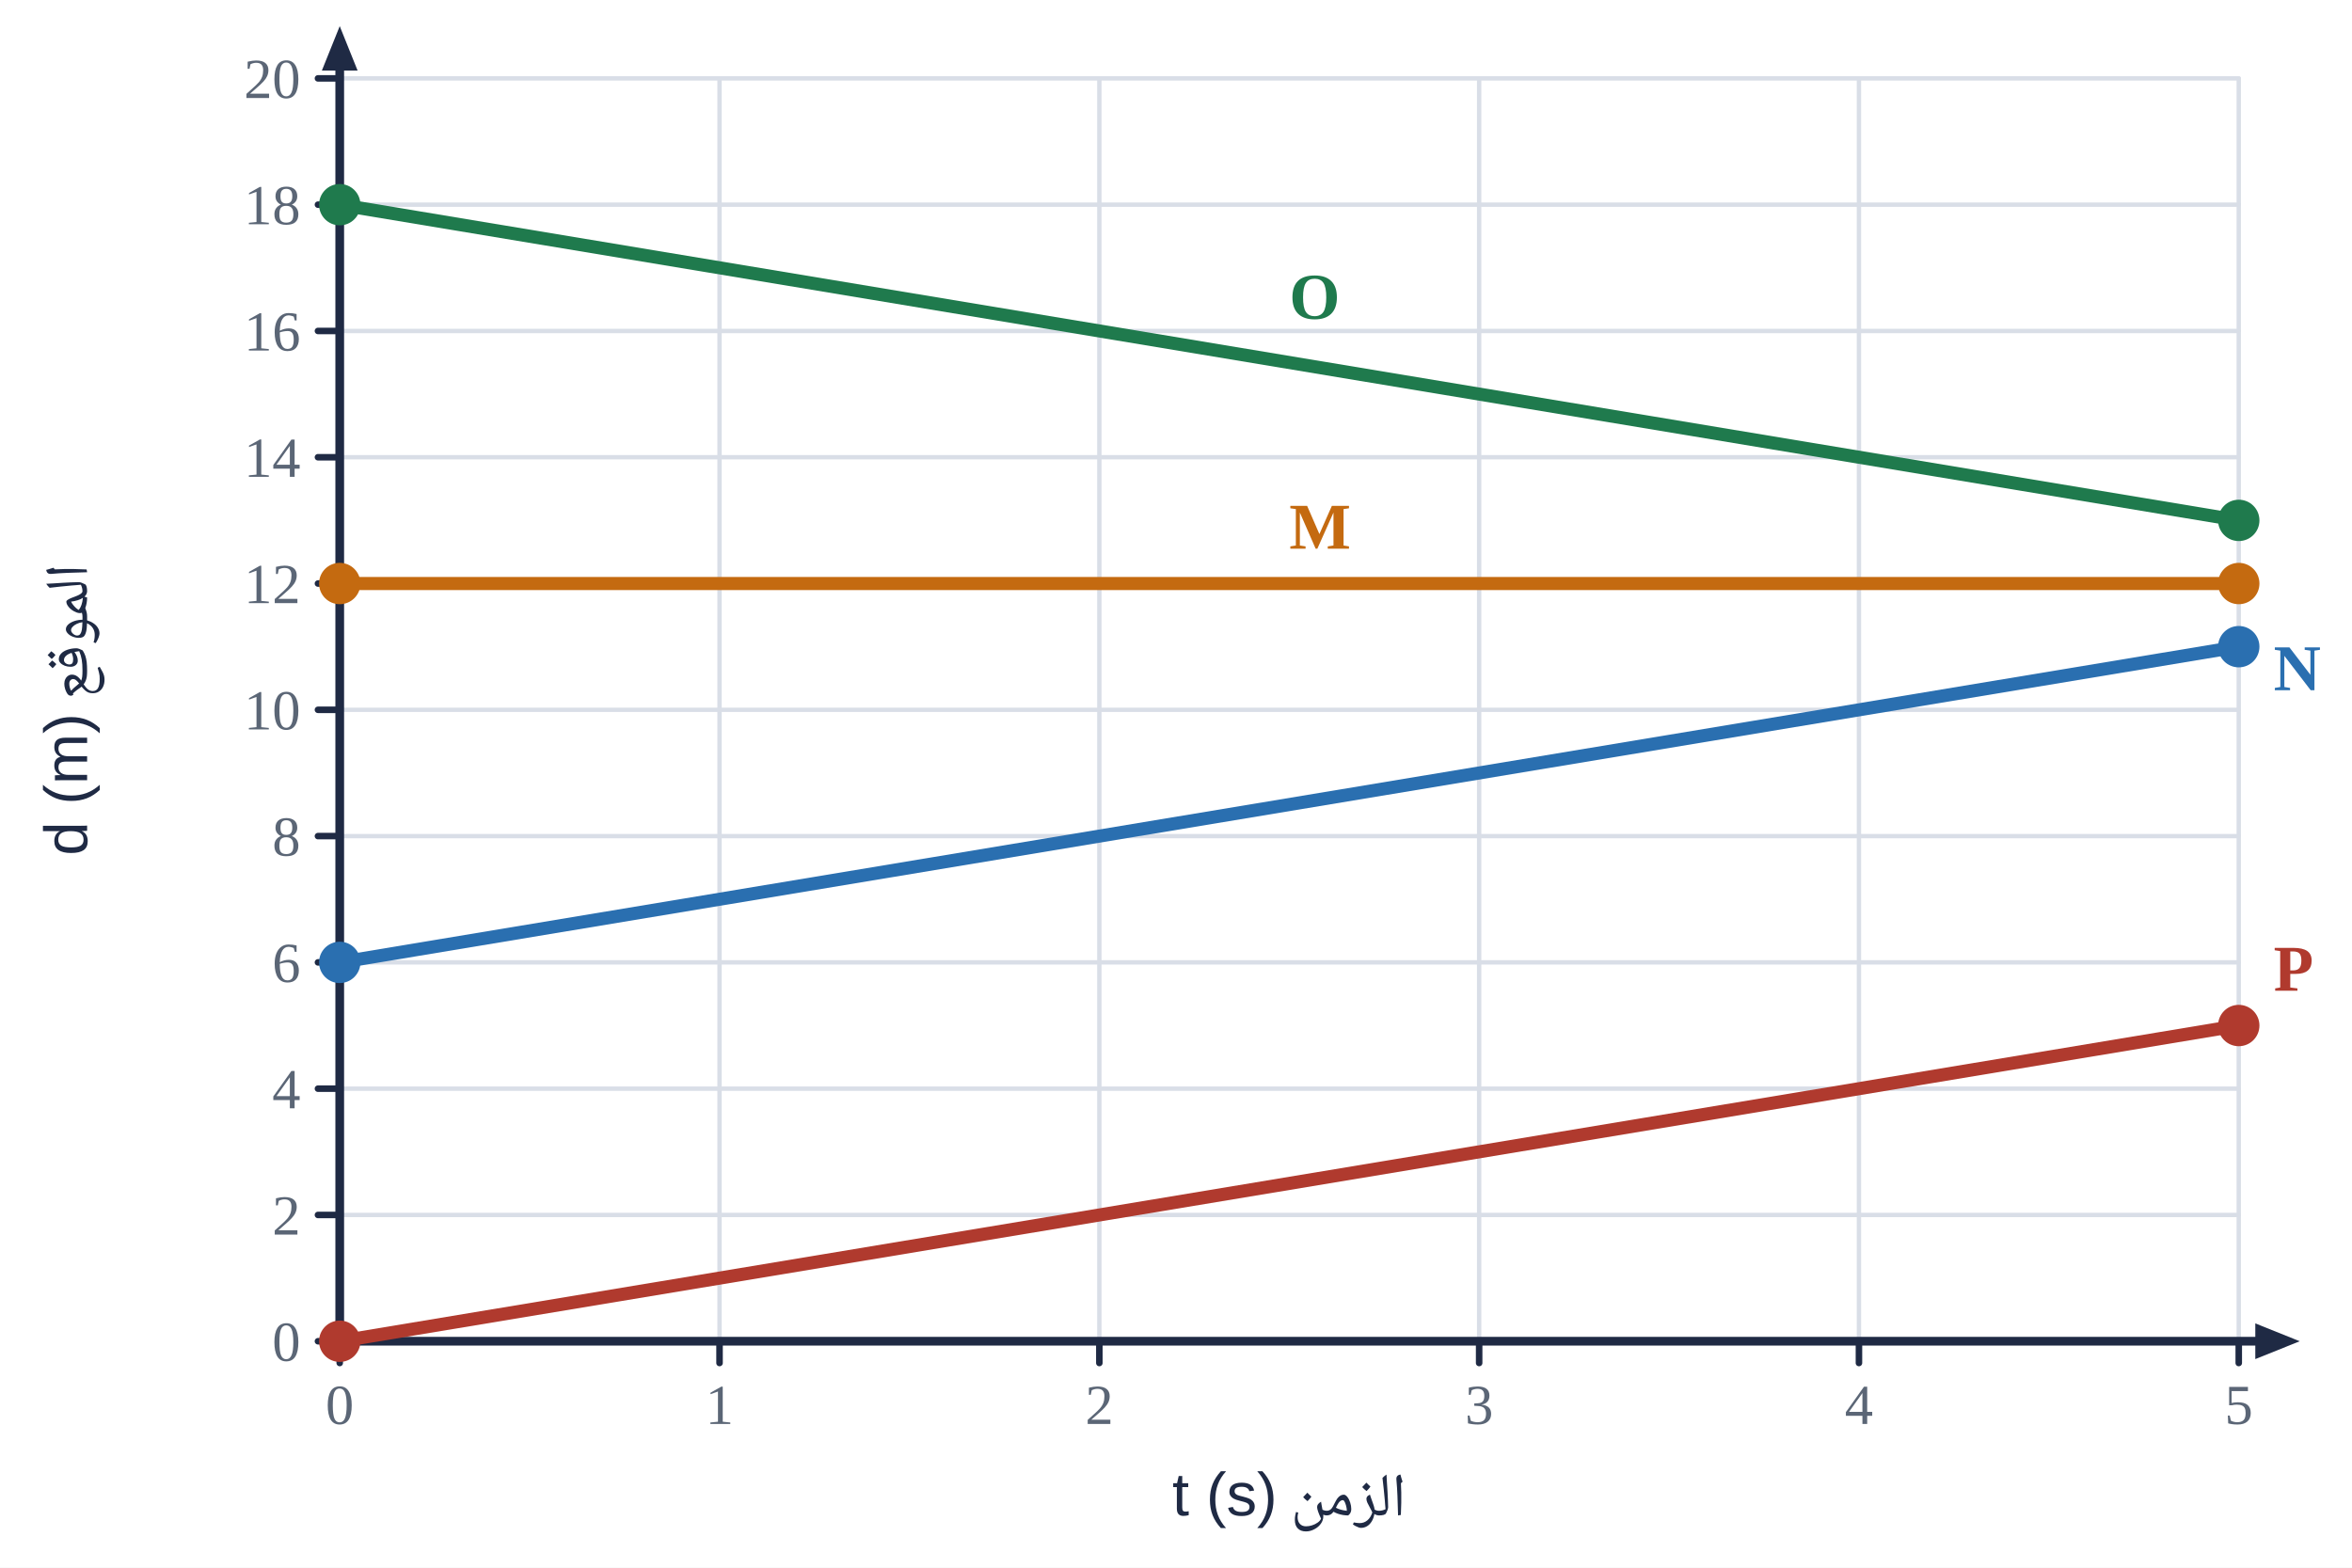
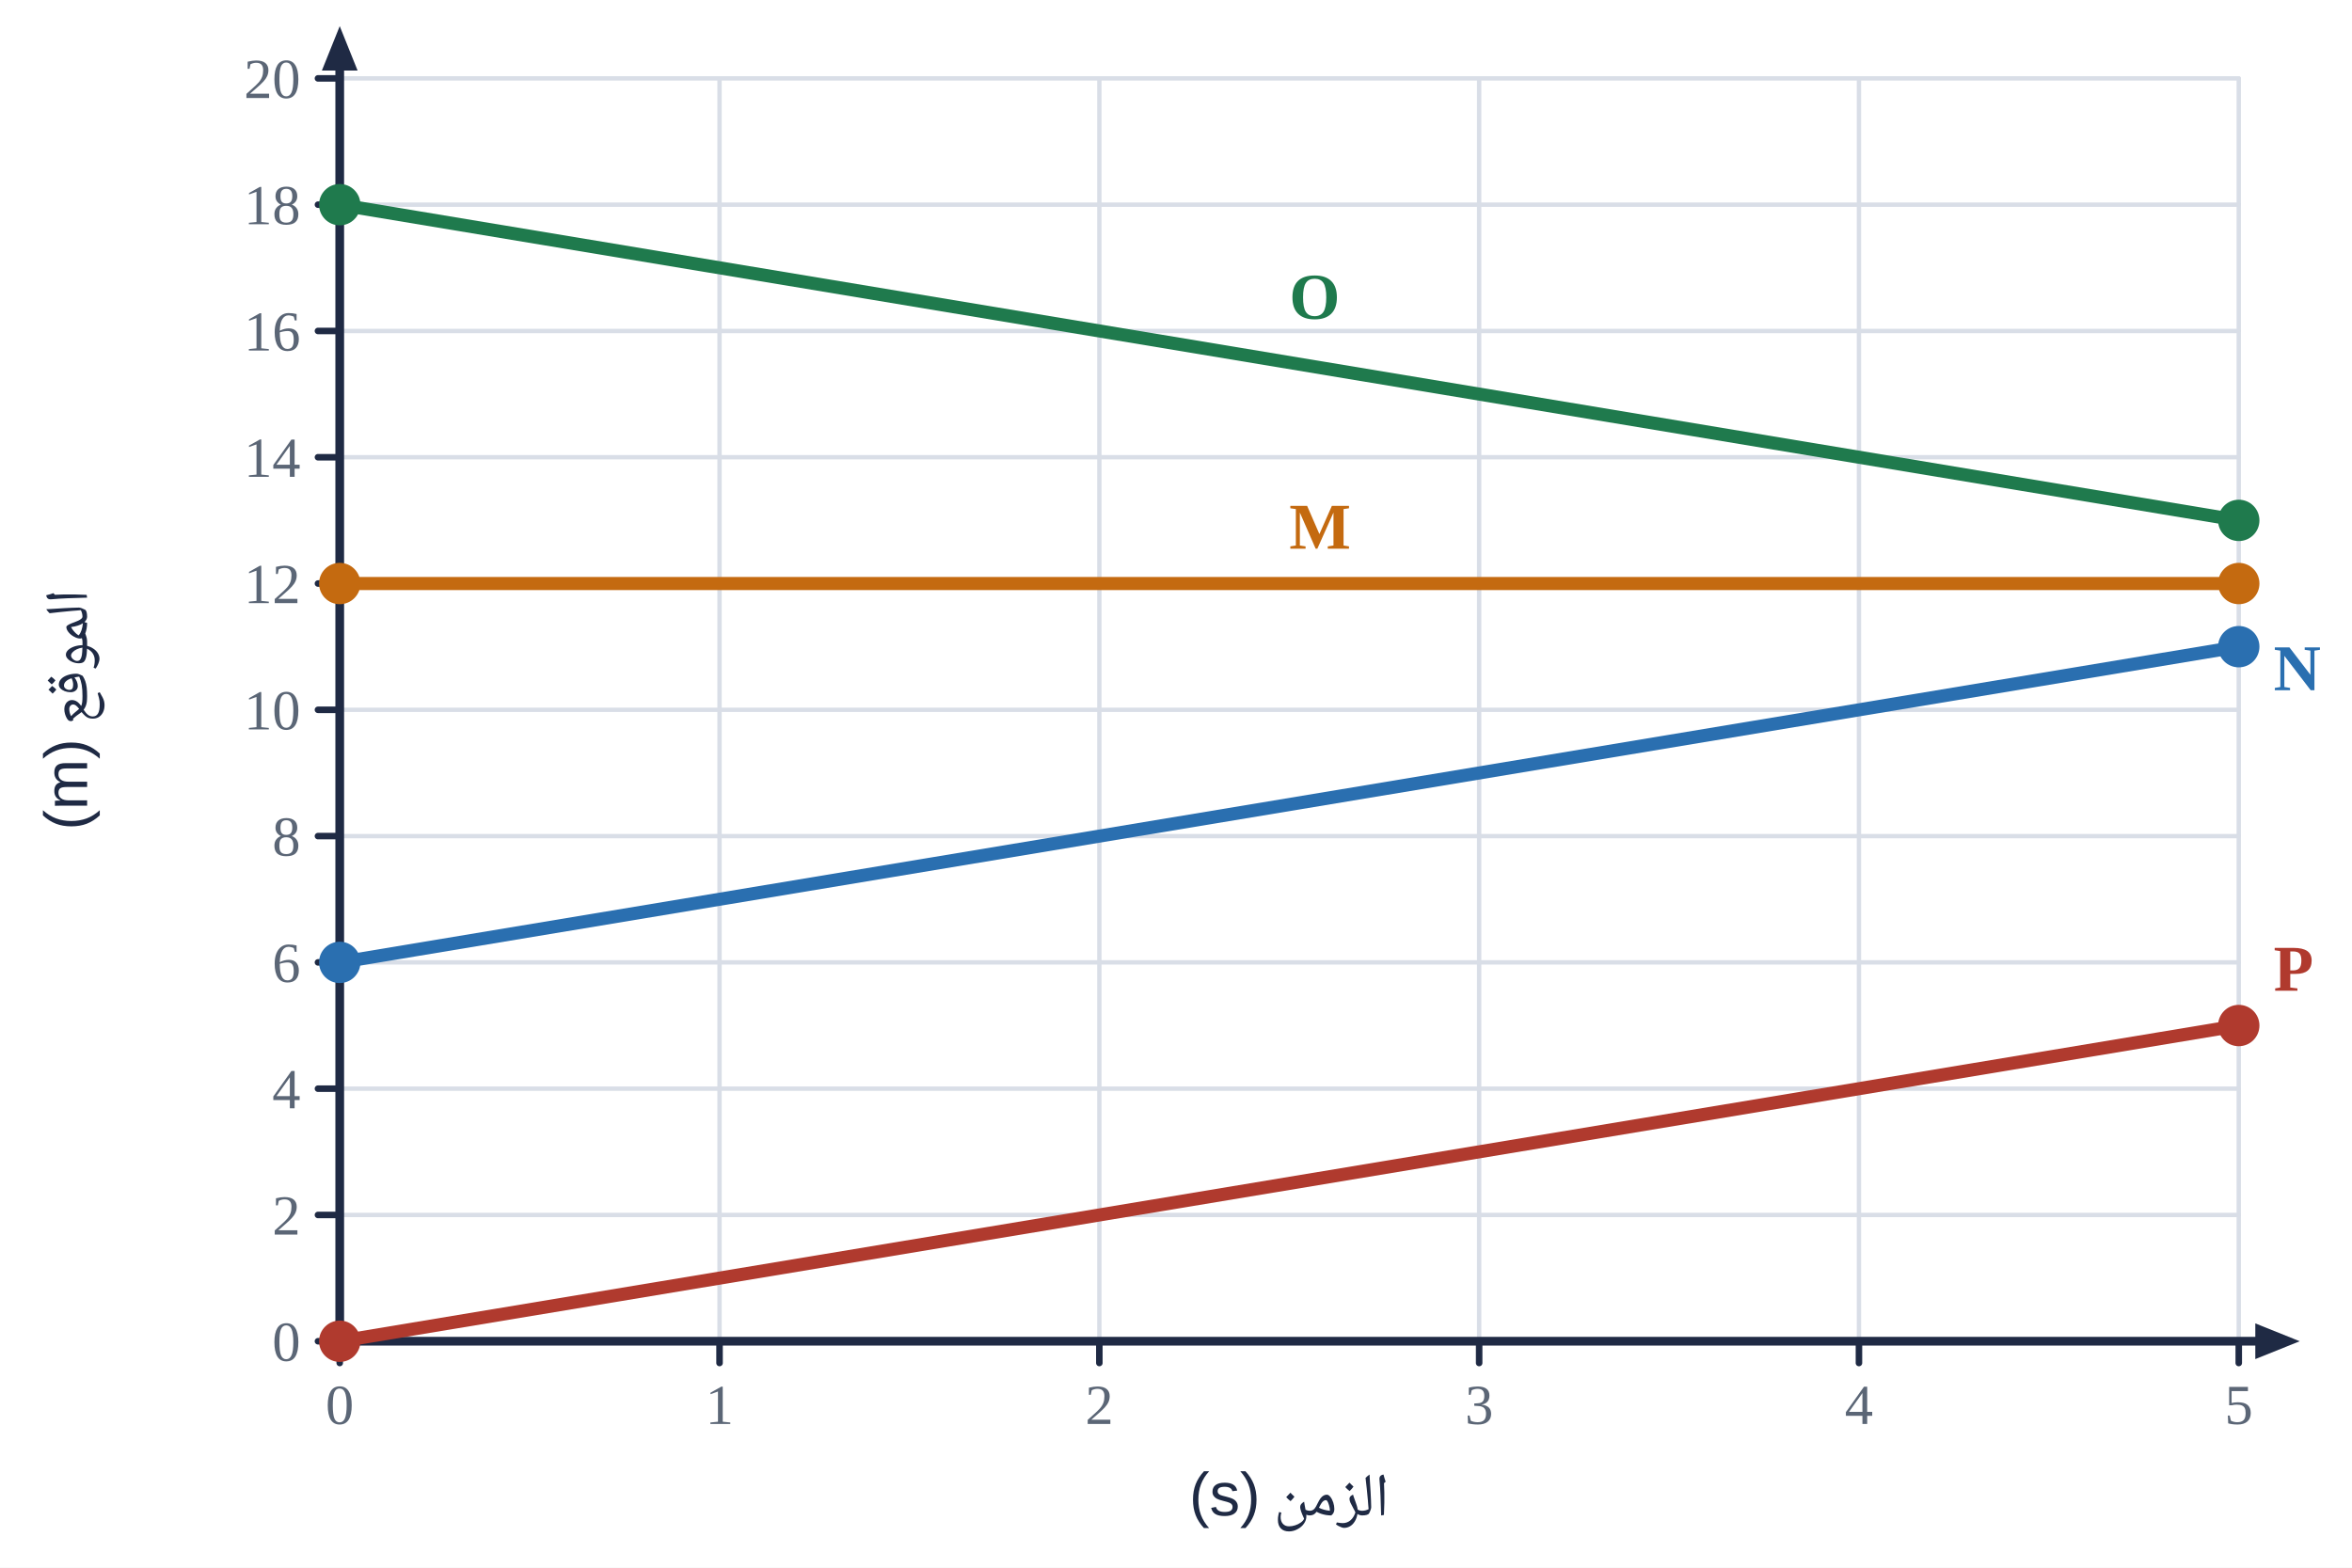
<svg xmlns="http://www.w3.org/2000/svg" viewBox="0 0 540 360" width="540" height="360">
  <rect width="540" height="360" fill="#fff" />
  <line x1="78.0" y1="18.0" x2="78.0" y2="308.0" stroke="#d9dee7" stroke-width="1" stroke-linecap="round" />
  <line x1="165.2" y1="18.0" x2="165.2" y2="308.0" stroke="#d9dee7" stroke-width="1" stroke-linecap="round" />
  <line x1="252.4" y1="18.0" x2="252.4" y2="308.0" stroke="#d9dee7" stroke-width="1" stroke-linecap="round" />
  <line x1="339.6" y1="18.0" x2="339.6" y2="308.0" stroke="#d9dee7" stroke-width="1" stroke-linecap="round" />
  <line x1="426.8" y1="18.0" x2="426.8" y2="308.0" stroke="#d9dee7" stroke-width="1" stroke-linecap="round" />
  <line x1="514.0" y1="18.0" x2="514.0" y2="308.0" stroke="#d9dee7" stroke-width="1" stroke-linecap="round" />
  <line x1="78.0" y1="308.0" x2="514.0" y2="308.0" stroke="#d9dee7" stroke-width="1" stroke-linecap="round" />
  <line x1="78.0" y1="279.0" x2="514.0" y2="279.0" stroke="#d9dee7" stroke-width="1" stroke-linecap="round" />
  <line x1="78.0" y1="250.0" x2="514.0" y2="250.0" stroke="#d9dee7" stroke-width="1" stroke-linecap="round" />
  <line x1="78.0" y1="221.0" x2="514.0" y2="221.0" stroke="#d9dee7" stroke-width="1" stroke-linecap="round" />
  <line x1="78.0" y1="192.0" x2="514.0" y2="192.0" stroke="#d9dee7" stroke-width="1" stroke-linecap="round" />
  <line x1="78.0" y1="163.0" x2="514.0" y2="163.0" stroke="#d9dee7" stroke-width="1" stroke-linecap="round" />
  <line x1="78.0" y1="134.0" x2="514.0" y2="134.0" stroke="#d9dee7" stroke-width="1" stroke-linecap="round" />
  <line x1="78.0" y1="105.0" x2="514.0" y2="105.0" stroke="#d9dee7" stroke-width="1" stroke-linecap="round" />
  <line x1="78.0" y1="76.0" x2="514.0" y2="76.0" stroke="#d9dee7" stroke-width="1" stroke-linecap="round" />
  <line x1="78.0" y1="47.0" x2="514.0" y2="47.0" stroke="#d9dee7" stroke-width="1" stroke-linecap="round" />
  <line x1="78.0" y1="18.0" x2="514.0" y2="18.0" stroke="#d9dee7" stroke-width="1" stroke-linecap="round" />
  <line x1="78.0" y1="308.0" x2="521.4" y2="308.0" stroke="#1f2a44" stroke-width="2" stroke-linecap="round" />
  <polygon points="528.0,308.0 517.8,312.1 517.8,303.9" fill="#1f2a44" />
  <line x1="78.0" y1="308.0" x2="78.0" y2="12.6" stroke="#1f2a44" stroke-width="2" stroke-linecap="round" />
  <polygon points="78.0,6.0 82.1,16.2 73.9,16.2" fill="#1f2a44" />
  <line x1="78.0" y1="308.0" x2="78.0" y2="313.0" stroke="#1f2a44" stroke-width="1.5" stroke-linecap="round" />
  <text x="78.0" y="327.0" text-anchor="middle" font-size="13" fill="#5b6676" font-weight="normal" font-family="'Times New Roman',Times,serif">0</text>
  <line x1="165.2" y1="308.0" x2="165.2" y2="313.0" stroke="#1f2a44" stroke-width="1.5" stroke-linecap="round" />
  <text x="165.2" y="327.0" text-anchor="middle" font-size="13" fill="#5b6676" font-weight="normal" font-family="'Times New Roman',Times,serif">1</text>
  <line x1="252.4" y1="308.0" x2="252.4" y2="313.0" stroke="#1f2a44" stroke-width="1.5" stroke-linecap="round" />
  <text x="252.4" y="327.0" text-anchor="middle" font-size="13" fill="#5b6676" font-weight="normal" font-family="'Times New Roman',Times,serif">2</text>
  <line x1="339.6" y1="308.0" x2="339.6" y2="313.0" stroke="#1f2a44" stroke-width="1.5" stroke-linecap="round" />
  <text x="339.6" y="327.0" text-anchor="middle" font-size="13" fill="#5b6676" font-weight="normal" font-family="'Times New Roman',Times,serif">3</text>
  <line x1="426.8" y1="308.0" x2="426.8" y2="313.0" stroke="#1f2a44" stroke-width="1.5" stroke-linecap="round" />
  <text x="426.8" y="327.0" text-anchor="middle" font-size="13" fill="#5b6676" font-weight="normal" font-family="'Times New Roman',Times,serif">4</text>
  <line x1="514.0" y1="308.0" x2="514.0" y2="313.0" stroke="#1f2a44" stroke-width="1.5" stroke-linecap="round" />
  <text x="514.0" y="327.0" text-anchor="middle" font-size="13" fill="#5b6676" font-weight="normal" font-family="'Times New Roman',Times,serif">5</text>
  <line x1="73.0" y1="308.0" x2="78.0" y2="308.0" stroke="#1f2a44" stroke-width="1.5" stroke-linecap="round" />
  <text x="69.0" y="312.5" text-anchor="end" font-size="13" fill="#5b6676" font-weight="normal" font-family="'Times New Roman',Times,serif">0</text>
  <line x1="73.0" y1="279.0" x2="78.0" y2="279.0" stroke="#1f2a44" stroke-width="1.5" stroke-linecap="round" />
  <text x="69.0" y="283.5" text-anchor="end" font-size="13" fill="#5b6676" font-weight="normal" font-family="'Times New Roman',Times,serif">2</text>
  <line x1="73.0" y1="250.0" x2="78.0" y2="250.0" stroke="#1f2a44" stroke-width="1.5" stroke-linecap="round" />
  <text x="69.0" y="254.5" text-anchor="end" font-size="13" fill="#5b6676" font-weight="normal" font-family="'Times New Roman',Times,serif">4</text>
  <line x1="73.0" y1="221.0" x2="78.0" y2="221.0" stroke="#1f2a44" stroke-width="1.5" stroke-linecap="round" />
  <text x="69.0" y="225.5" text-anchor="end" font-size="13" fill="#5b6676" font-weight="normal" font-family="'Times New Roman',Times,serif">6</text>
  <line x1="73.0" y1="192.0" x2="78.0" y2="192.0" stroke="#1f2a44" stroke-width="1.5" stroke-linecap="round" />
  <text x="69.0" y="196.5" text-anchor="end" font-size="13" fill="#5b6676" font-weight="normal" font-family="'Times New Roman',Times,serif">8</text>
  <line x1="73.0" y1="163.0" x2="78.0" y2="163.0" stroke="#1f2a44" stroke-width="1.5" stroke-linecap="round" />
  <text x="69.0" y="167.5" text-anchor="end" font-size="13" fill="#5b6676" font-weight="normal" font-family="'Times New Roman',Times,serif">10</text>
  <line x1="73.0" y1="134.0" x2="78.0" y2="134.0" stroke="#1f2a44" stroke-width="1.5" stroke-linecap="round" />
  <text x="69.0" y="138.5" text-anchor="end" font-size="13" fill="#5b6676" font-weight="normal" font-family="'Times New Roman',Times,serif">12</text>
  <line x1="73.0" y1="105.0" x2="78.0" y2="105.0" stroke="#1f2a44" stroke-width="1.5" stroke-linecap="round" />
  <text x="69.0" y="109.5" text-anchor="end" font-size="13" fill="#5b6676" font-weight="normal" font-family="'Times New Roman',Times,serif">14</text>
  <line x1="73.0" y1="76.0" x2="78.0" y2="76.0" stroke="#1f2a44" stroke-width="1.5" stroke-linecap="round" />
  <text x="69.0" y="80.5" text-anchor="end" font-size="13" fill="#5b6676" font-weight="normal" font-family="'Times New Roman',Times,serif">16</text>
  <line x1="73.0" y1="47.0" x2="78.0" y2="47.0" stroke="#1f2a44" stroke-width="1.5" stroke-linecap="round" />
  <text x="69.0" y="51.5" text-anchor="end" font-size="13" fill="#5b6676" font-weight="normal" font-family="'Times New Roman',Times,serif">18</text>
  <line x1="73.0" y1="18.0" x2="78.0" y2="18.0" stroke="#1f2a44" stroke-width="1.5" stroke-linecap="round" />
  <text x="69.0" y="22.5" text-anchor="end" font-size="13" fill="#5b6676" font-weight="normal" font-family="'Times New Roman',Times,serif">20</text>
-   <text x="296.0" y="348.0" text-anchor="middle" font-size="14" fill="#1f2a44" font-weight="normal" font-family="'IBM Plex Sans Arabic','Noto Naskh Arabic',Tahoma,Arial,sans-serif" direction="rtl">الزمن t (s)</text>
-   <text x="20.0" y="163.0" text-anchor="middle" font-size="14" fill="#1f2a44" font-weight="normal" font-family="'IBM Plex Sans Arabic','Noto Naskh Arabic',Tahoma,Arial,sans-serif" direction="rtl" transform="rotate(-90 20 163.0)">الموقع d (m)</text>
+   <text x="296.0" y="348.0" text-anchor="middle" font-size="14" fill="#1f2a44" font-weight="normal" font-family="'IBM Plex Sans Arabic','Noto Naskh Arabic',Tahoma,Arial,sans-serif" direction="rtl">الزمن (s)</text>
+   <text x="20.0" y="163.0" text-anchor="middle" font-size="14" fill="#1f2a44" font-weight="normal" font-family="'IBM Plex Sans Arabic','Noto Naskh Arabic',Tahoma,Arial,sans-serif" direction="rtl" transform="rotate(-90 20 163.0)">الموقع (m)</text>
  <polyline points="78.0,134.0 514.0,134.0" fill="none" stroke="#c46a10" stroke-width="3" stroke-linejoin="round" />
  <circle cx="78.0" cy="134.0" r="4" fill="#c46a10" stroke="#c46a10" stroke-width="1.5" />
  <circle cx="514.0" cy="134.0" r="4" fill="#c46a10" stroke="#c46a10" stroke-width="1.5" />
  <text x="296.0" y="126.0" text-anchor="start" font-size="15" fill="#c46a10" font-weight="bold" font-family="'Times New Roman',Times,serif">M</text>
  <polyline points="78.0,221.0 514.0,148.5" fill="none" stroke="#2a6fb0" stroke-width="3" stroke-linejoin="round" />
  <circle cx="78.0" cy="221.0" r="4" fill="#2a6fb0" stroke="#2a6fb0" stroke-width="1.5" />
  <circle cx="514.0" cy="148.5" r="4" fill="#2a6fb0" stroke="#2a6fb0" stroke-width="1.5" />
  <text x="522.0" y="158.5" text-anchor="start" font-size="15" fill="#2a6fb0" font-weight="bold" font-family="'Times New Roman',Times,serif">N</text>
  <polyline points="78.0,47.0 514.0,119.5" fill="none" stroke="#1f7a4d" stroke-width="3" stroke-linejoin="round" />
  <circle cx="78.0" cy="47.0" r="4" fill="#1f7a4d" stroke="#1f7a4d" stroke-width="1.5" />
  <circle cx="514.0" cy="119.5" r="4" fill="#1f7a4d" stroke="#1f7a4d" stroke-width="1.5" />
  <text x="296.0" y="73.2" text-anchor="start" font-size="15" fill="#1f7a4d" font-weight="bold" font-family="'Times New Roman',Times,serif">O</text>
  <polyline points="78.0,308.0 514.0,235.5" fill="none" stroke="#b03a2e" stroke-width="3" stroke-linejoin="round" />
  <circle cx="78.0" cy="308.0" r="4" fill="#b03a2e" stroke="#b03a2e" stroke-width="1.5" />
  <circle cx="514.0" cy="235.5" r="4" fill="#b03a2e" stroke="#b03a2e" stroke-width="1.5" />
  <text x="522.0" y="227.5" text-anchor="start" font-size="15" fill="#b03a2e" font-weight="bold" font-family="'Times New Roman',Times,serif">P</text>
</svg>
